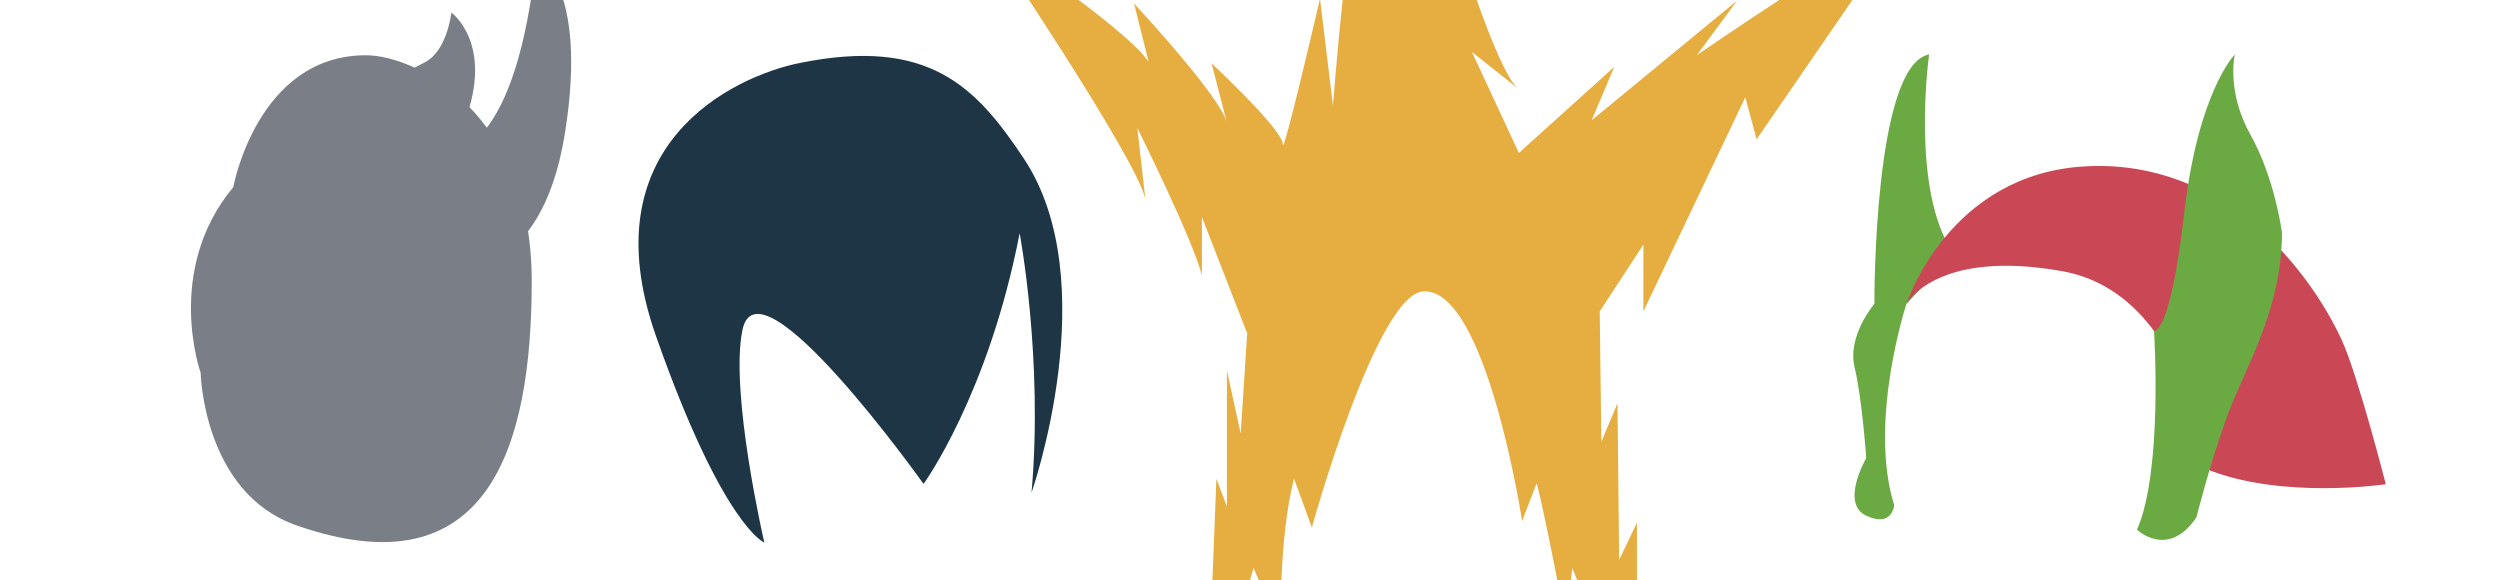
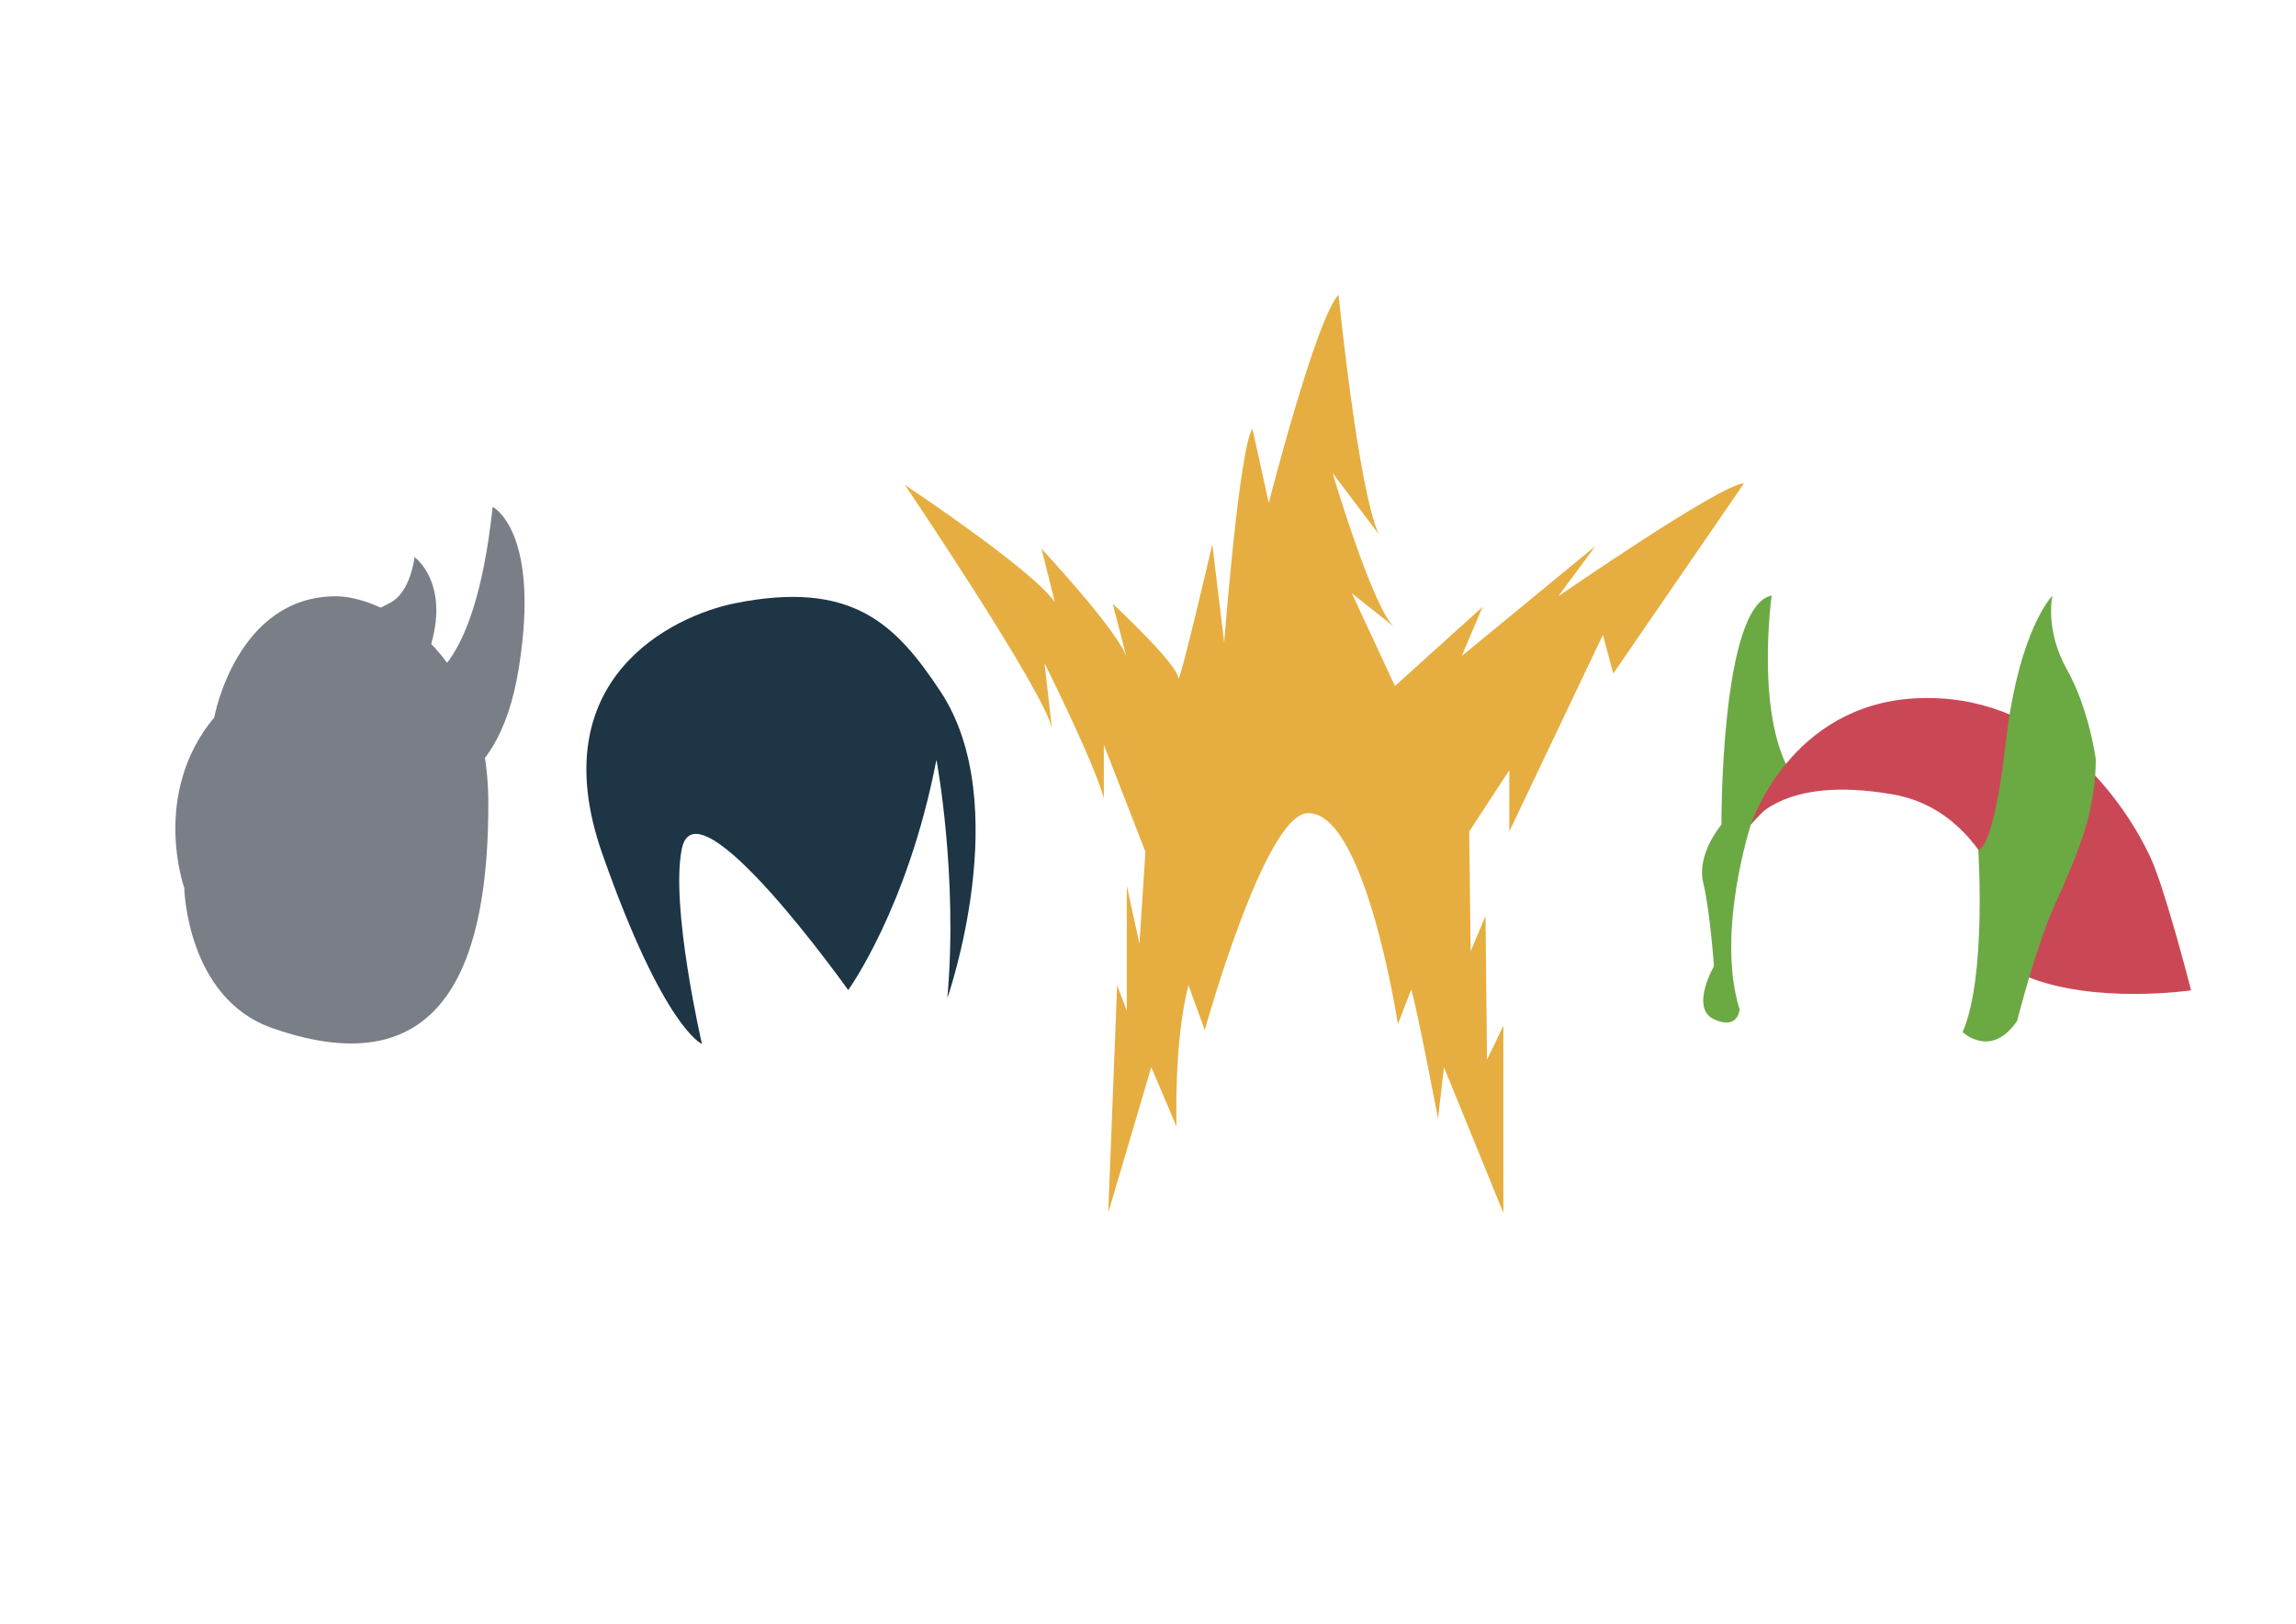
- <svg xmlns="http://www.w3.org/2000/svg" viewBox="0 200 841.89 195.28">
+ <svg xmlns="http://www.w3.org/2000/svg" viewBox="0 0 841.89 595.28">
  <defs>
    <style>.cls-1{fill:#7a7e86;}.cls-2{fill:#1d3545;}.cls-3{fill:#e6ae40;}.cls-4{fill:#6ba943;}.cls-5{fill:#ca4856;}</style>
  </defs>
  <g id="RICALCO">
    <path class="cls-1" d="M67.56,325.5s-12.33-34.43,11-62.49c0,0,8.08-44.41,44.66-44.4,17,0,55.8,19.62,55.84,75.86s-14.73,105.07-79.33,82.41C68.39,365.87,67.56,325.5,67.56,325.5Z" />
    <path class="cls-1" d="M145.56,254.53c-15.5,1.07-16.19-9.66-16.19-9.66s-2.6-4.77-1.85-12.79c0,0,1.65-4,15.59-11.13,7.5-3.85,8.9-16.7,8.9-16.7s14.47,10.39,4.45,36.74-31,10.14-30.79,3.71" />
    <path class="cls-1" d="M129.37,267.45c.37-2.17,2-9.44,13.46-12.1s30.84-5.26,37.83-69.52c0,0,17.62,8.73,9.59,59s-37.83,45.89-37.83,45.89S125.66,289.06,129.37,267.45Z" />
    <path class="cls-1" d="M169.59,285.86s-23.3,20.5-40.22,2.66" />
    <path class="cls-2" d="M343.37,278.54s8,42.37,4,87.38c0,0,24.95-71.06-2.58-112.51-16.16-24.33-32.06-40.93-75.3-32.24-23,4.63-71.16,27.81-48.61,91.93s36.51,69.63,36.51,69.63-11.69-50.44-7.38-71.55c5.38-26.43,61,51.79,61,51.79S332.83,333,343.37,278.54Z" />
    <path class="cls-3" d="M479.35,298.12c-15.78.81-37.58,79.52-37.58,79.52l-6-16.44c-5.45,21.14-4.36,51.84-4.36,51.84l-9.26-21.78-15.79,53.37,3.27-83.43,3.54,9.36V324.74L417.81,346,420,312.28l-15.25-39.21v19.61C401.47,280.15,383,243.11,383,243.11l2.72,24c-2.72-13.62-53.92-89.33-53.92-89.33s46.84,31.05,55,43l-4.9-19.61s29.42,31.59,31.32,40.31L408,221.33s24,22.33,24,27.23,12.52-49,12.52-49l4.36,36s5.45-70.81,10.35-78.43l6,27.23s17.43-68.08,25.6-76.25c0,0,7.08,70.8,14.7,87.69L488.61,173.4s15.25,51.19,22.88,56.64l-15.8-12.53,15.8,34,32.13-29-7.63,18,49-40.31L571.4,218.6s59.91-41.39,68.08-41.39l-47.93,69.71-3.81-14.16-34.32,72.09V282.38l-14.7,22.47.54,43.92,5.45-13,.54,52.78,6-12.52v68.62l-21.78-53.37-2.18,18.85s-7.08-37.37-9.8-47.45l-4.91,12.8S500.59,297,479.35,298.12Z" />
    <path class="cls-4" d="M637.88,370.13s-.59,7.65-9.42,3.53,0-19.41,0-19.41-1.37-20-3.92-30.59,6.67-21.33,6.67-21.33-.39-80.45,18.43-84c0,0-6.47,45.88,8.24,67.06L642,302.33S629.05,341.89,637.88,370.13Z" />
    <path class="cls-5" d="M642,302.33s14.12-44,60.6-46.33,74.91,34.74,85.88,58.24c5.41,11.57,14.95,48.83,14.95,48.83h0s-35.54,5.29-60.83-5.29c0,0-5.88-58.92-48.24-66.48S642,302.33,642,302.33Z" />
    <path class="cls-4" d="M719.65,378.37s10.41,10,20-4.12c0,0,4.7-18.83,10.59-34.71s18.23-35.3,18.23-61.18c0,0-2.35-18.24-10.59-32.94s-5.29-27.06-5.29-27.06-12.35,12.35-17.06,53.53-10.15,39.59-10.15,39.59S728.47,358.36,719.65,378.37Z" />
  </g>
</svg>
